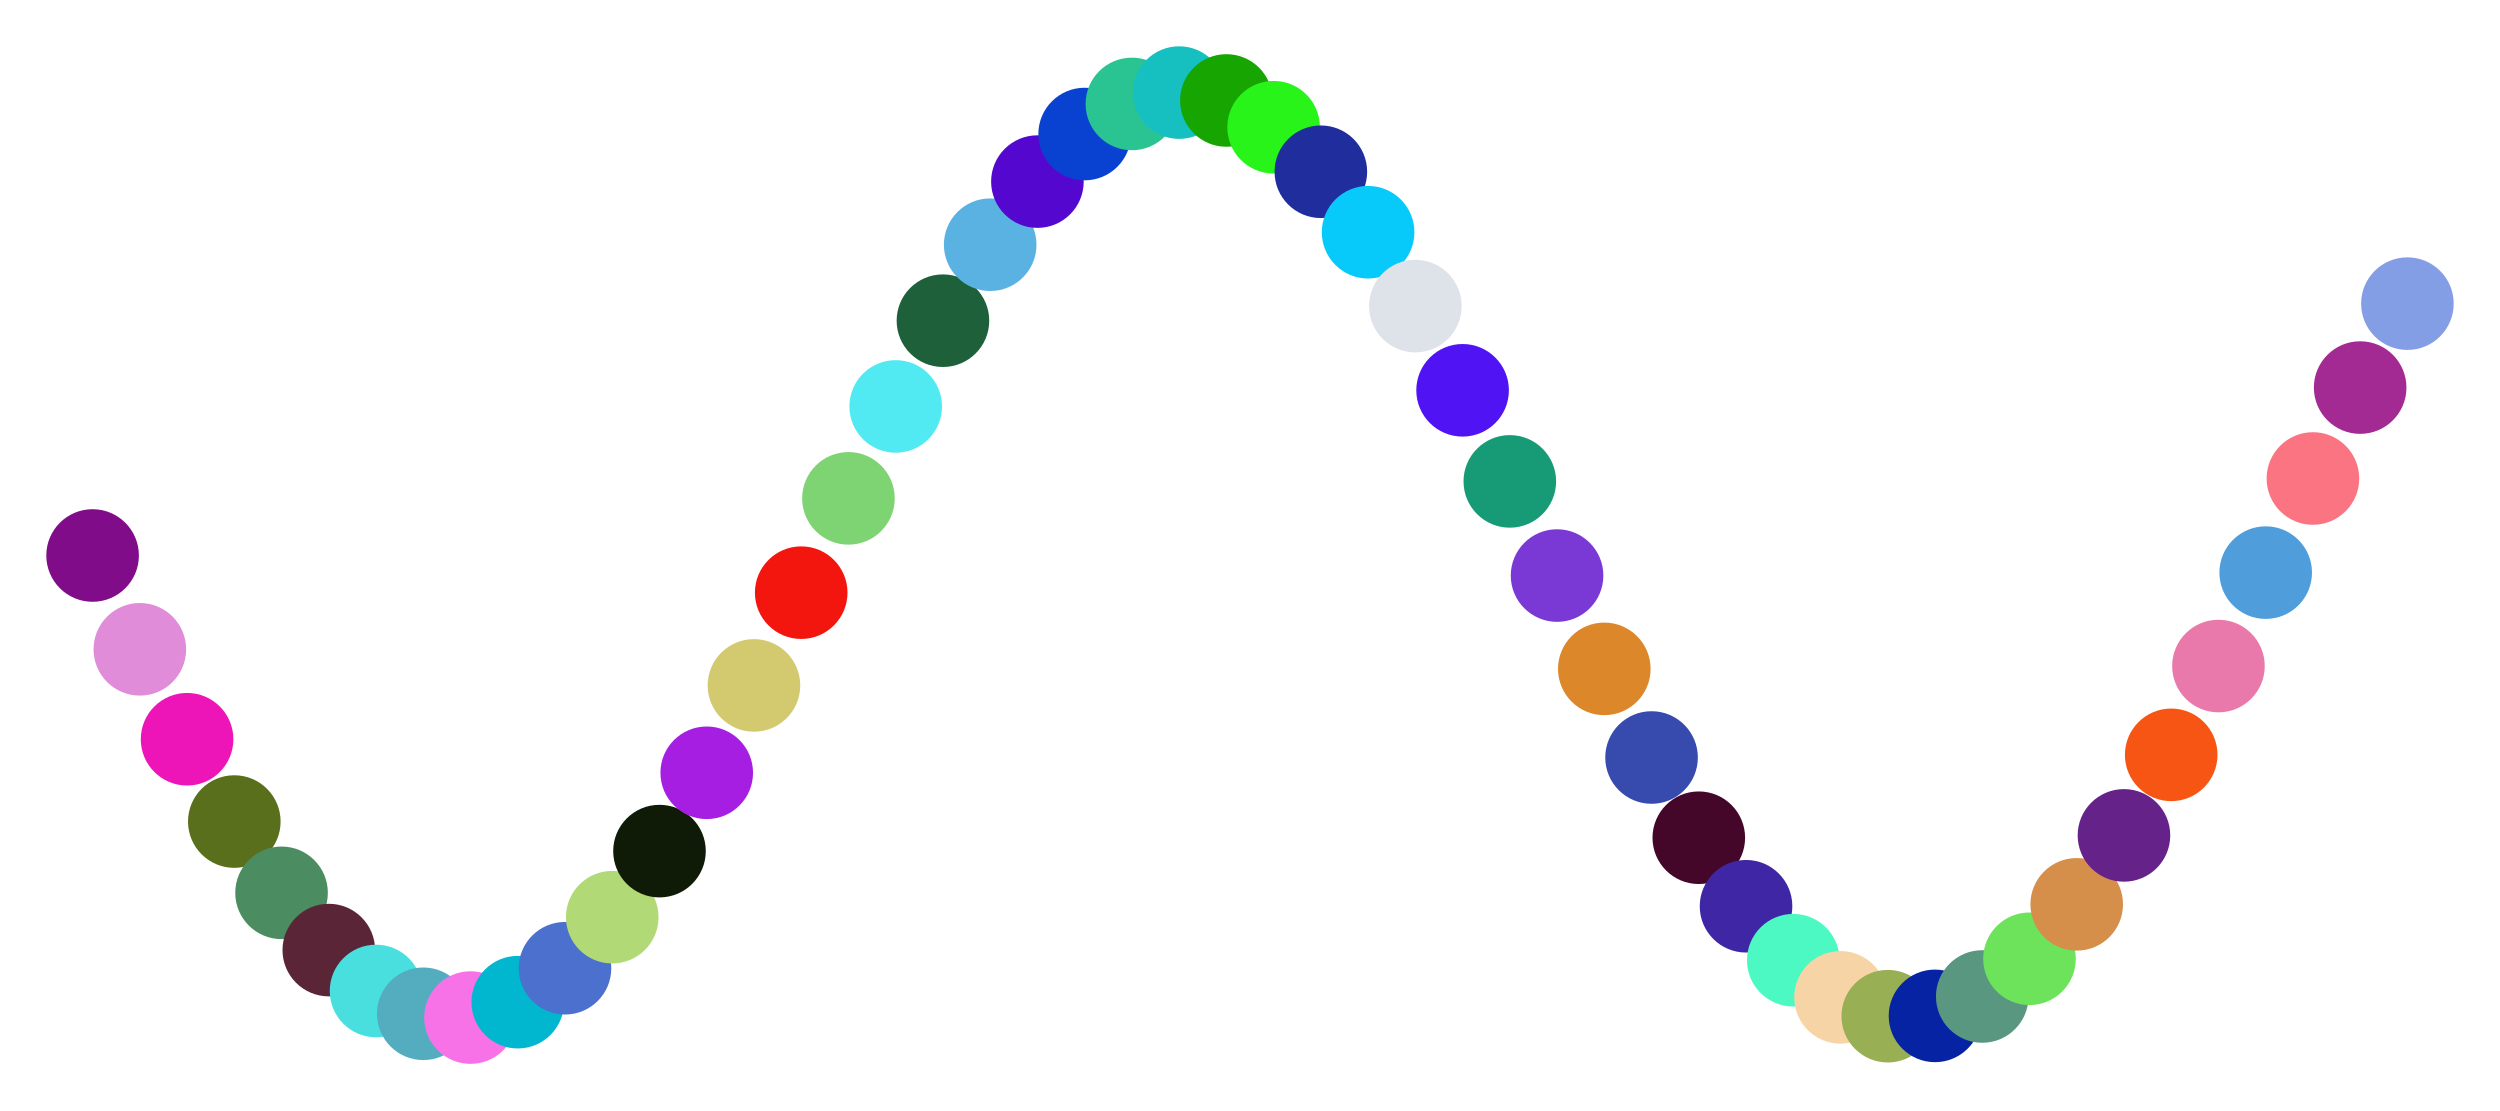
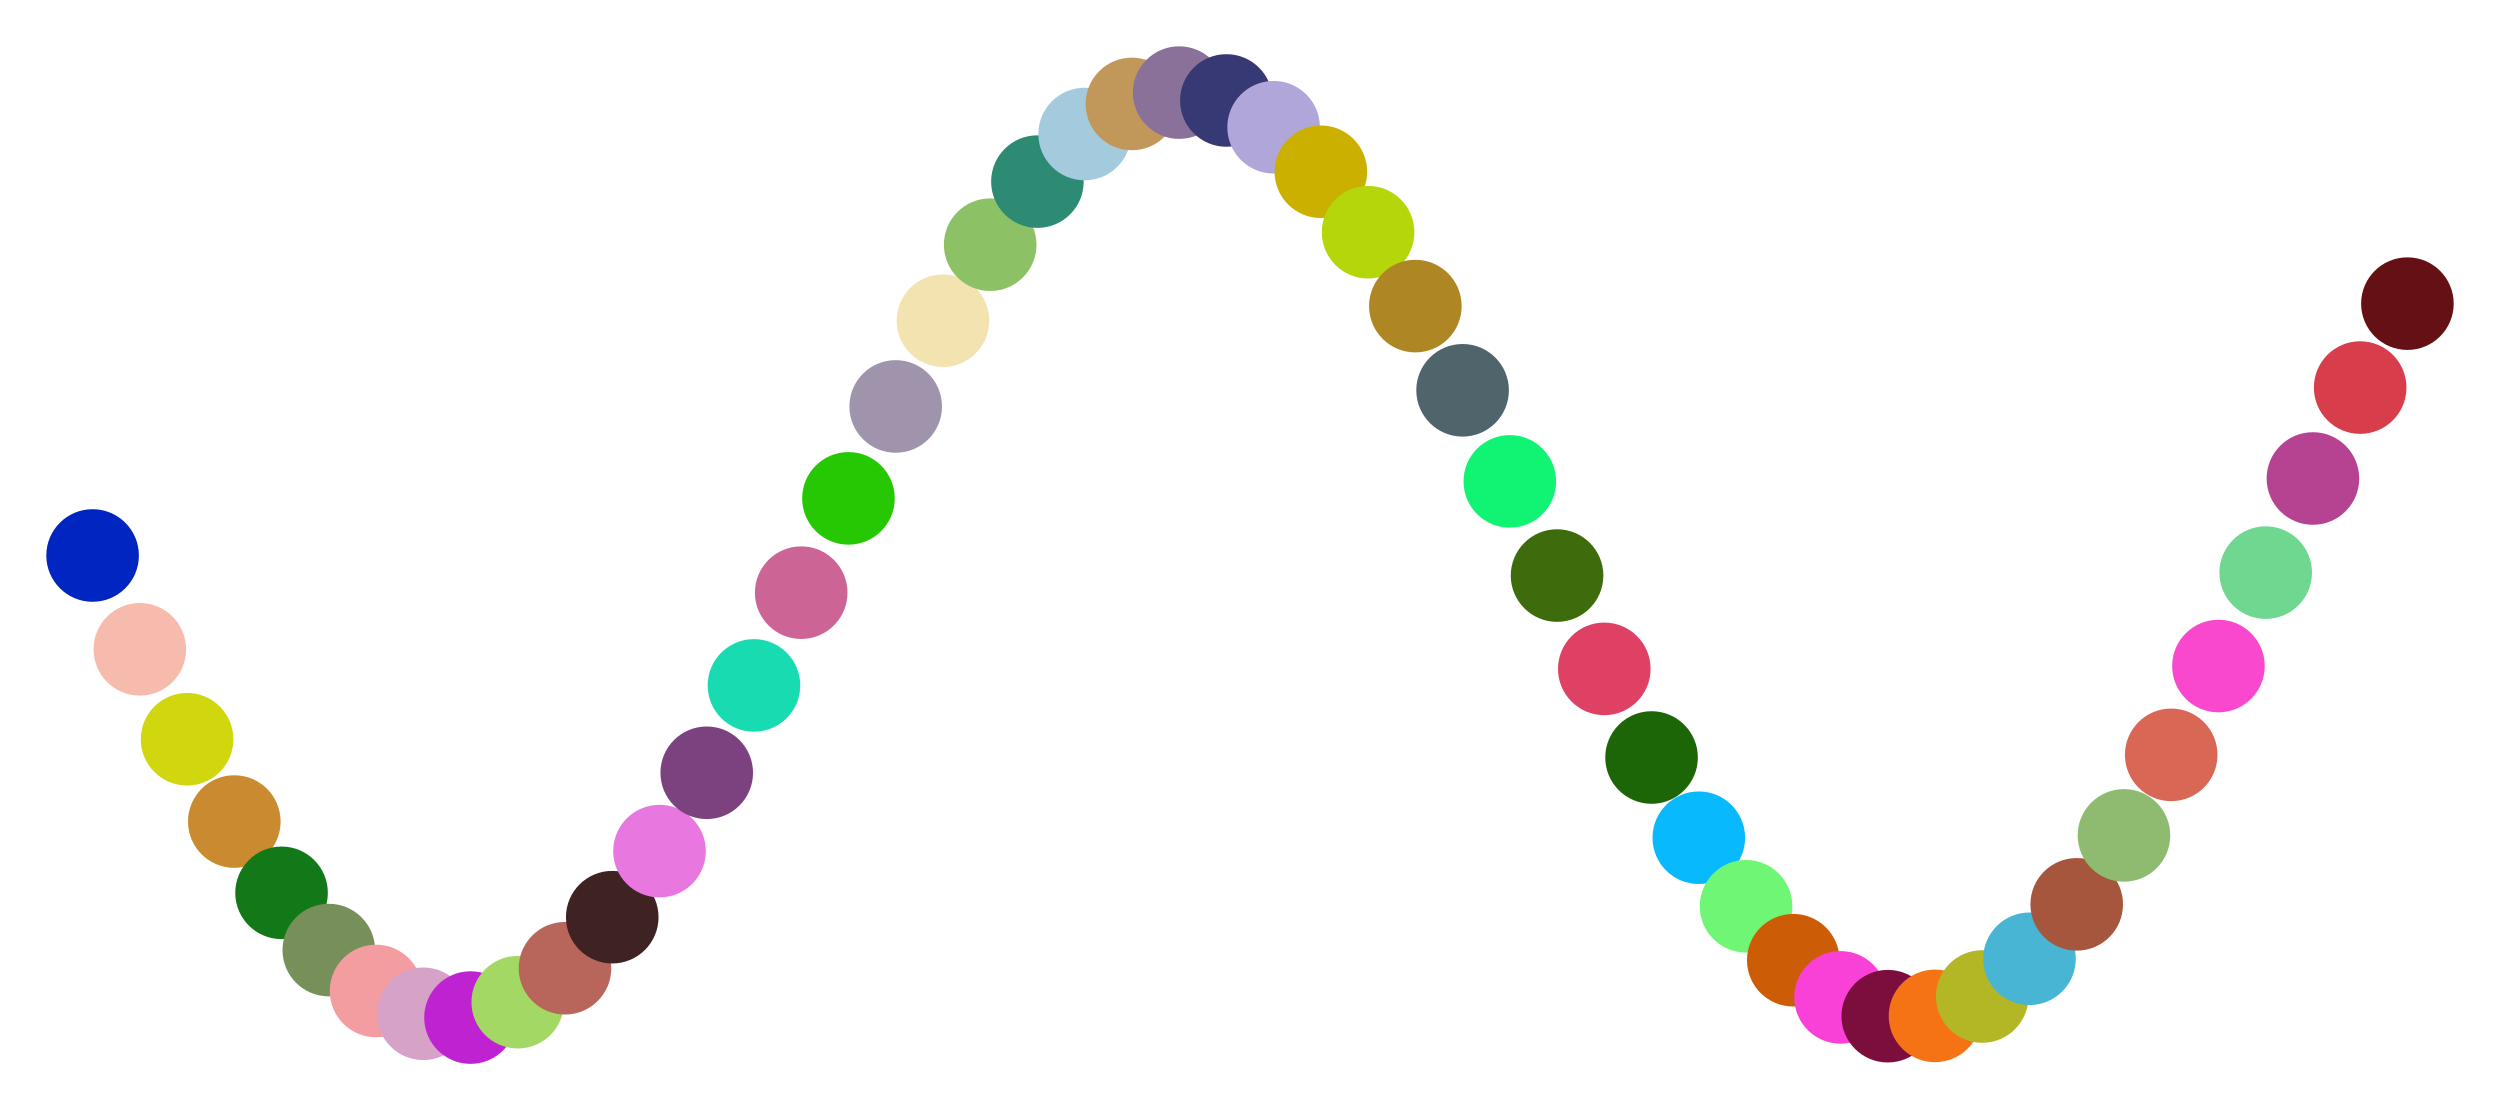
<svg xmlns="http://www.w3.org/2000/svg" width="200" height="88.812" viewBox="-4 26.003 108 47.958" version="1.1">
  <g>
-     <circle cx="0" cy="50" r="2" fill="#810c8a" />
-     <circle cx="2.041" cy="54.053" r="2" fill="#e08cd8" />
-     <circle cx="4.082" cy="57.938" r="2" fill="#ed14b8" />
-     <circle cx="6.122" cy="61.494" r="2" fill="#596f1c" />
-     <circle cx="8.163" cy="64.573" r="2" fill="#4b8d60" />
-     <circle cx="10.204" cy="67.046" r="2" fill="#5a2637" />
-     <circle cx="12.245" cy="68.813" r="2" fill="#49dfde" />
-     <circle cx="14.286" cy="69.798" r="2" fill="#54acbf" />
-     <circle cx="16.326" cy="69.962" r="2" fill="#f872e7" />
-     <circle cx="18.367" cy="69.297" r="2" fill="#01b7cf" />
-     <circle cx="20.408" cy="67.831" r="2" fill="#4b70cd" />
-     <circle cx="22.449" cy="65.625" r="2" fill="#b1d975" />
-     <circle cx="24.49" cy="62.771" r="2" fill="#0f1a07" />
-     <circle cx="26.531" cy="59.387" r="2" fill="#a51ee2" />
-     <circle cx="28.571" cy="55.613" r="2" fill="#d3c96f" />
-     <circle cx="30.612" cy="51.606" r="2" fill="#f3160e" />
-     <circle cx="32.653" cy="47.532" r="2" fill="#7ed373" />
-     <circle cx="34.694" cy="43.561" r="2" fill="#52eaf2" />
-     <circle cx="36.735" cy="39.857" r="2" fill="#1d6039" />
-     <circle cx="38.776" cy="36.574" r="2" fill="#59b2e2" />
-     <circle cx="40.816" cy="33.848" r="2" fill="#5408cf" />
-     <circle cx="42.857" cy="31.793" r="2" fill="#0941d0" />
-     <circle cx="44.898" cy="30.493" r="2" fill="#2ac392" />
-     <circle cx="46.939" cy="30.003" r="2" fill="#16c0c1" />
-     <circle cx="48.98" cy="30.343" r="2" fill="#17a501" />
-     <circle cx="51.02" cy="31.499" r="2" fill="#28f419" />
-     <circle cx="53.061" cy="33.423" r="2" fill="#202d9c" />
-     <circle cx="55.102" cy="36.035" r="2" fill="#07cafa" />
-     <circle cx="57.143" cy="39.226" r="2" fill="#dee2e9" />
-     <circle cx="59.184" cy="42.864" r="2" fill="#5013f4" />
-     <circle cx="61.224" cy="46.799" r="2" fill="#179a76" />
-     <circle cx="63.265" cy="50.867" r="2" fill="#7a39d5" />
-     <circle cx="65.306" cy="54.898" r="2" fill="#dd872b" />
-     <circle cx="67.347" cy="58.727" r="2" fill="#374baf" />
-     <circle cx="69.388" cy="62.193" r="2" fill="#440729" />
-     <circle cx="71.429" cy="65.153" r="2" fill="#3f26a5" />
-     <circle cx="73.469" cy="67.484" r="2" fill="#4df9c2" />
-     <circle cx="75.51" cy="69.089" r="2" fill="#f6d4a5" />
-     <circle cx="77.551" cy="69.902" r="2" fill="#98b053" />
-     <circle cx="79.592" cy="69.889" r="2" fill="#0623a3" />
-     <circle cx="81.633" cy="69.051" r="2" fill="#5a9781" />
-     <circle cx="83.674" cy="67.422" r="2" fill="#6de25b" />
-     <circle cx="85.714" cy="65.07" r="2" fill="#d58f4b" />
-     <circle cx="87.755" cy="62.092" r="2" fill="#652288" />
-     <circle cx="89.796" cy="58.612" r="2" fill="#f75514" />
-     <circle cx="91.837" cy="54.776" r="2" fill="#ea79ab" />
-     <circle cx="93.878" cy="50.74" r="2" fill="#509ddc" />
-     <circle cx="95.918" cy="46.674" r="2" fill="#fa7482" />
-     <circle cx="97.959" cy="42.746" r="2" fill="#a32a92" />
-     <circle cx="100" cy="39.12" r="2" fill="#839ee4" />
+     <circle cx="0" cy="50" r="2" fill="#0125c1" />
+     <circle cx="2.041" cy="54.053" r="2" fill="#f7bbad" />
+     <circle cx="4.082" cy="57.938" r="2" fill="#d1d70e" />
+     <circle cx="6.122" cy="61.494" r="2" fill="#ca8a2f" />
+     <circle cx="8.163" cy="64.573" r="2" fill="#137918" />
+     <circle cx="10.204" cy="67.046" r="2" fill="#77905a" />
+     <circle cx="12.245" cy="68.813" r="2" fill="#f39da1" />
+     <circle cx="14.286" cy="69.798" r="2" fill="#d7a2c8" />
+     <circle cx="16.326" cy="69.962" r="2" fill="#bf22d1" />
+     <circle cx="18.367" cy="69.297" r="2" fill="#a3d865" />
+     <circle cx="20.408" cy="67.831" r="2" fill="#b8655b" />
+     <circle cx="22.449" cy="65.625" r="2" fill="#3e2322" />
+     <circle cx="24.49" cy="62.771" r="2" fill="#e977e0" />
+     <circle cx="26.531" cy="59.387" r="2" fill="#7c417f" />
+     <circle cx="28.571" cy="55.613" r="2" fill="#19dbb2" />
+     <circle cx="30.612" cy="51.606" r="2" fill="#cc6495" />
+     <circle cx="32.653" cy="47.532" r="2" fill="#25c802" />
+     <circle cx="34.694" cy="43.561" r="2" fill="#9f94ab" />
+     <circle cx="36.735" cy="39.857" r="2" fill="#f3e3b0" />
+     <circle cx="38.776" cy="36.574" r="2" fill="#8dc165" />
+     <circle cx="40.816" cy="33.848" r="2" fill="#2d8b74" />
+     <circle cx="42.857" cy="31.793" r="2" fill="#a3cadd" />
+     <circle cx="44.898" cy="30.493" r="2" fill="#c2985a" />
+     <circle cx="46.939" cy="30.003" r="2" fill="#8a719a" />
+     <circle cx="48.98" cy="30.343" r="2" fill="#363973" />
+     <circle cx="51.02" cy="31.499" r="2" fill="#b0a6d9" />
+     <circle cx="53.061" cy="33.423" r="2" fill="#ccb000" />
+     <circle cx="55.102" cy="36.035" r="2" fill="#b5d60a" />
+     <circle cx="57.143" cy="39.226" r="2" fill="#ae8623" />
+     <circle cx="59.184" cy="42.864" r="2" fill="#4f646b" />
+     <circle cx="61.224" cy="46.799" r="2" fill="#11f473" />
+     <circle cx="63.265" cy="50.867" r="2" fill="#3e6c0c" />
+     <circle cx="65.306" cy="54.898" r="2" fill="#de4164" />
+     <circle cx="67.347" cy="58.727" r="2" fill="#1c6607" />
+     <circle cx="69.388" cy="62.193" r="2" fill="#09b9fe" />
+     <circle cx="71.429" cy="65.153" r="2" fill="#6ff675" />
+     <circle cx="73.469" cy="67.484" r="2" fill="#cd5c06" />
+     <circle cx="75.51" cy="69.089" r="2" fill="#fa41d7" />
+     <circle cx="77.551" cy="69.902" r="2" fill="#7c0e3d" />
+     <circle cx="79.592" cy="69.889" r="2" fill="#f57315" />
+     <circle cx="81.633" cy="69.051" r="2" fill="#b3b625" />
+     <circle cx="83.674" cy="67.422" r="2" fill="#48b5d4" />
+     <circle cx="85.714" cy="65.07" r="2" fill="#a6563d" />
+     <circle cx="87.755" cy="62.092" r="2" fill="#8fbb70" />
+     <circle cx="89.796" cy="58.612" r="2" fill="#d96756" />
+     <circle cx="91.837" cy="54.776" r="2" fill="#f948ce" />
+     <circle cx="93.878" cy="50.74" r="2" fill="#70d791" />
+     <circle cx="95.918" cy="46.674" r="2" fill="#b64392" />
+     <circle cx="97.959" cy="42.746" r="2" fill="#d73d4a" />
+     <circle cx="100" cy="39.12" r="2" fill="#651014" />
  </g>
</svg>
